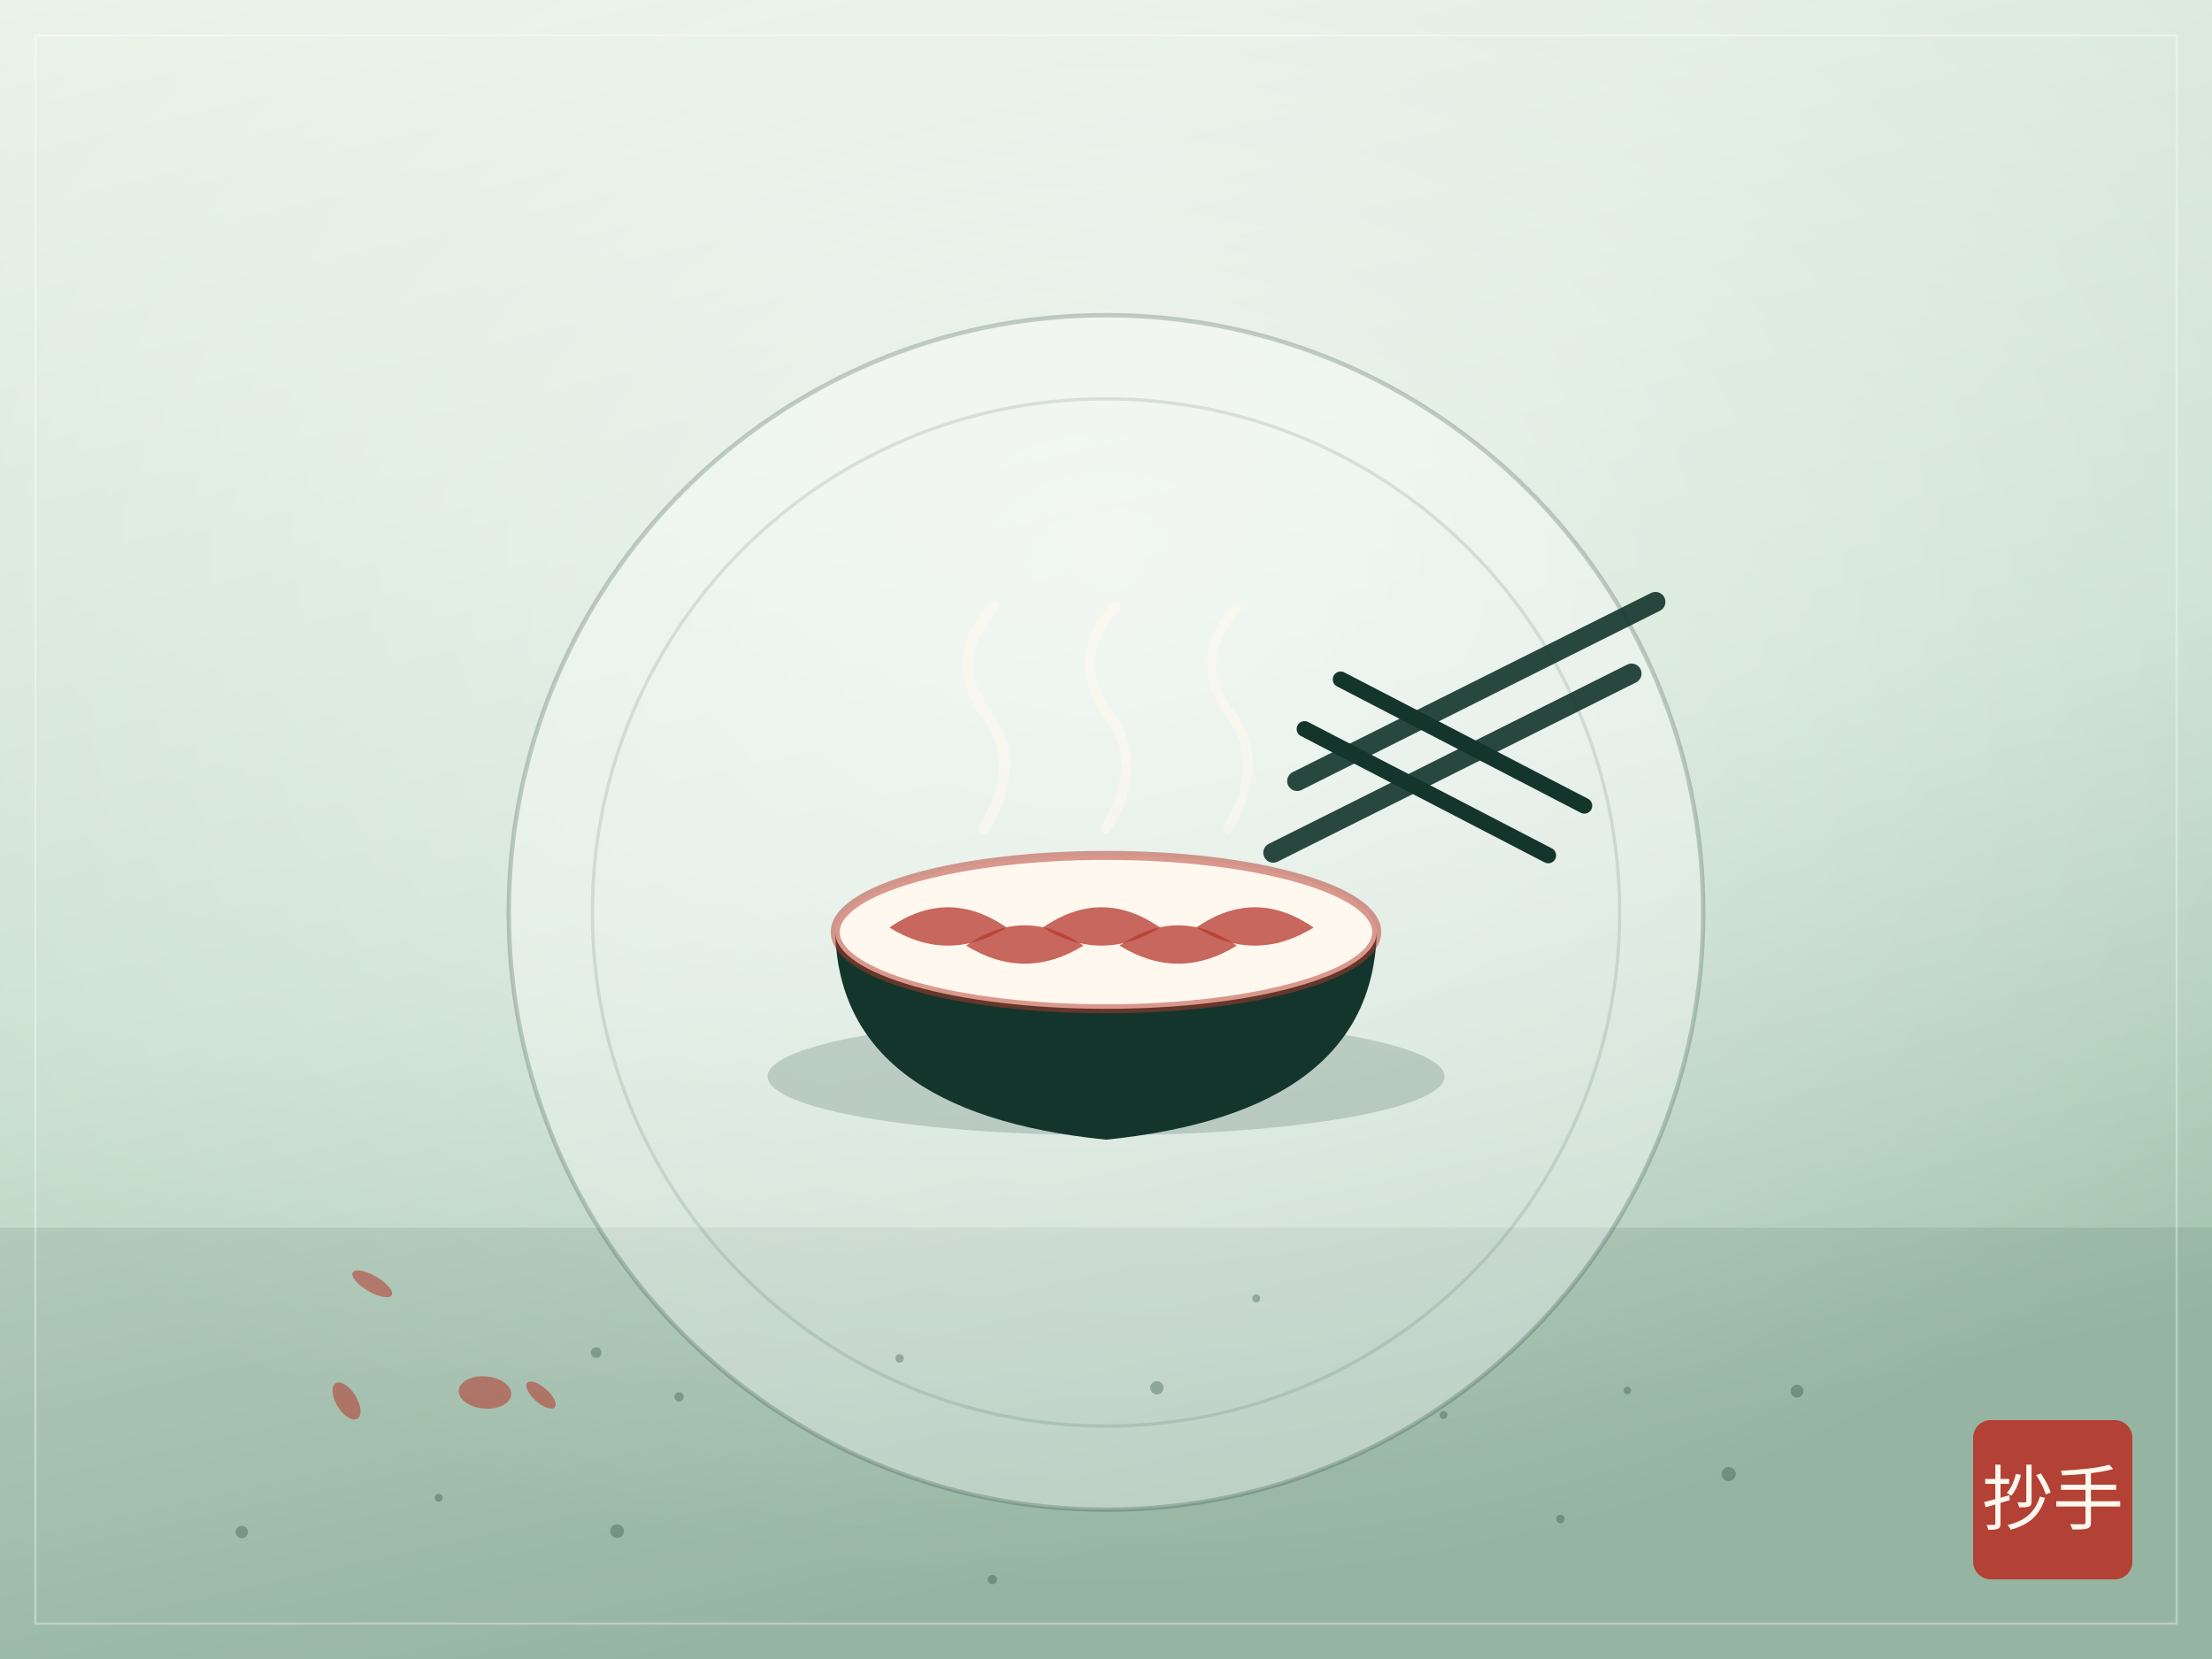
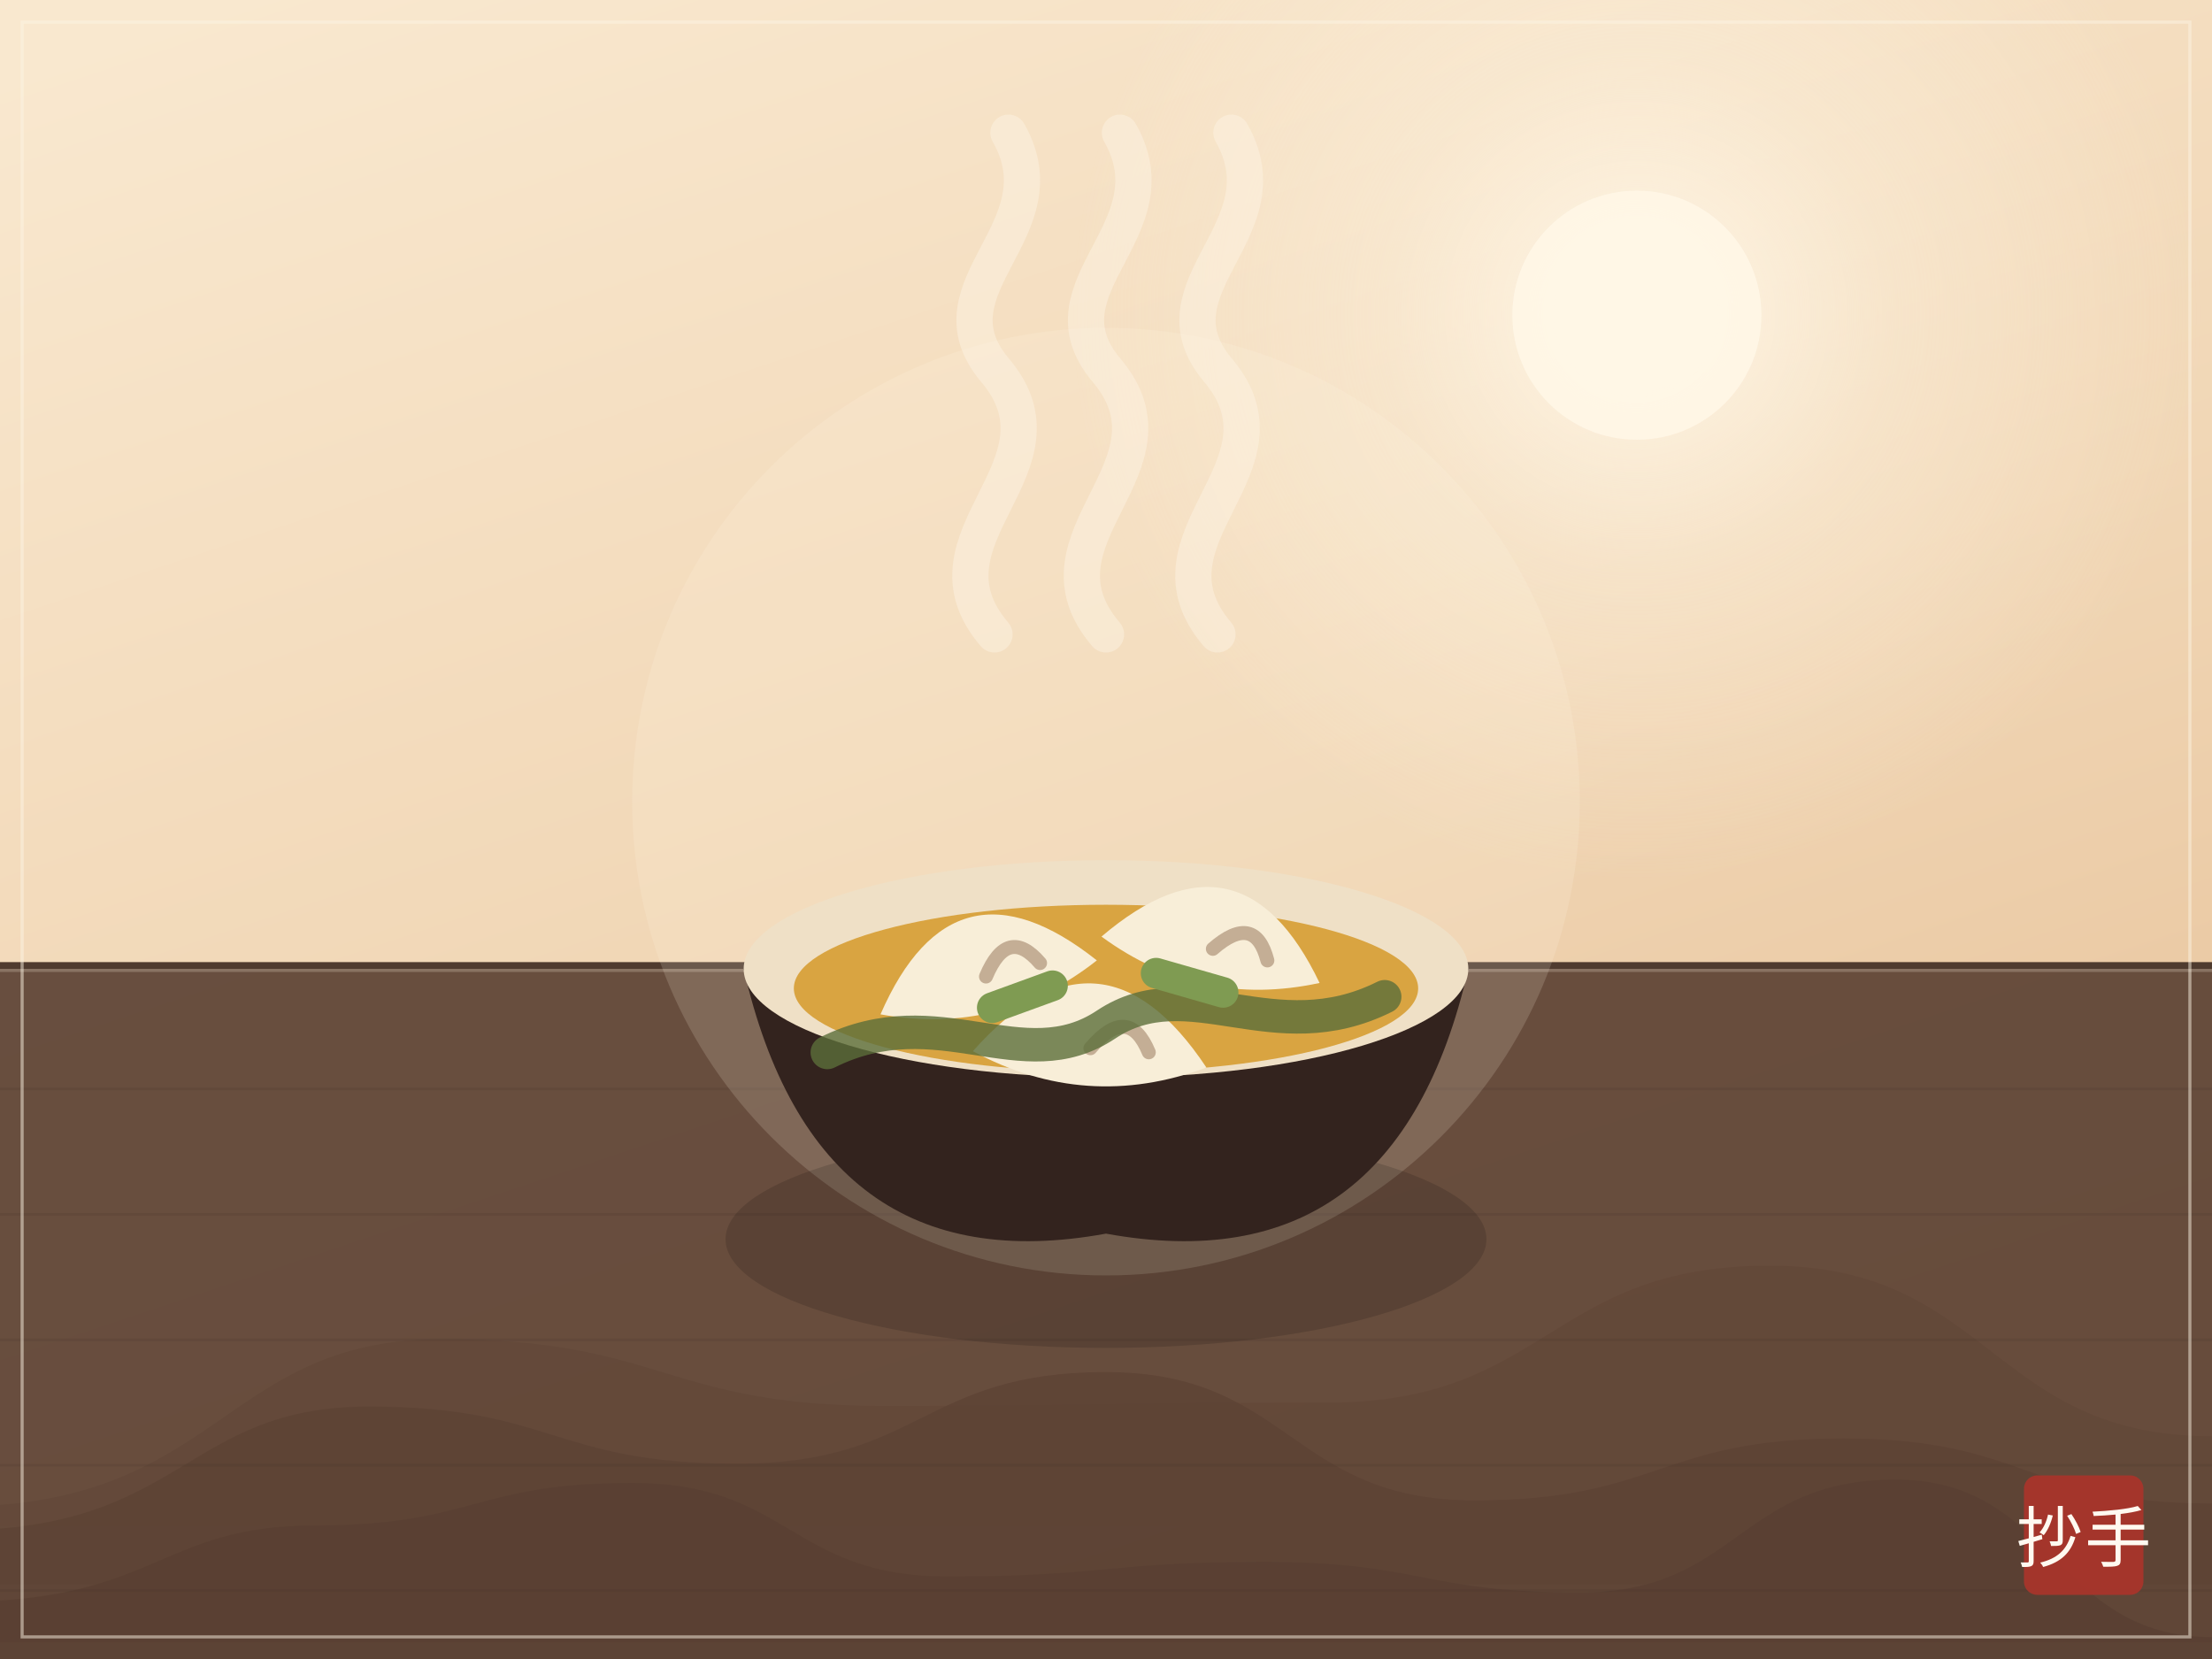
- <svg xmlns="http://www.w3.org/2000/svg" viewBox="0 0 1000 750" width="1000" height="750" role="img" aria-label="龙抄手">
+ <svg xmlns="http://www.w3.org/2000/svg" viewBox="0 0 1000 750" width="1000" height="750" role="img" aria-label="抄手">
  <defs>
-     <linearGradient id="bgf305" x1="0" y1="0" x2="0.3" y2="1">
-       <stop offset="0" stop-color="#eaf2e8" />
-       <stop offset="0.6" stop-color="#cbe0d0" />
-       <stop offset="1" stop-color="#a3c3af" />
+     <linearGradient id="sky" x1="0.1" y1="0" x2="0.55" y2="1">
+       <stop offset="0" stop-color="#f9e8cf" />
+       <stop offset="0.55" stop-color="#f1d7b6" />
+       <stop offset="1" stop-color="#e7c29a" />
    </linearGradient>
-     <radialGradient id="lpf305" cx="0.5" cy="0.34" r="0.62">
-       <stop offset="0" stop-color="#fff" stop-opacity="0.55" />
-       <stop offset="1" stop-color="#fff" stop-opacity="0" />
+     <radialGradient id="glow">
+       <stop offset="0" stop-color="#fff7e7" stop-opacity="0.95" />
+       <stop offset="0.45" stop-color="#fff7e7" stop-opacity="0.35" />
+       <stop offset="1" stop-color="#fff7e7" stop-opacity="0" />
+     </radialGradient>
+     <linearGradient id="wat" x1="0" y1="0" x2="0" y2="1">
+       <stop offset="0" stop-color="#e7d6bd" />
+       <stop offset="1" stop-color="#f1d7b6" />
+     </linearGradient>
+     <radialGradient id="vig" cx="0.5" cy="0.45" r="0.76">
+       <stop offset="0.55" stop-color="#000" stop-opacity="0" />
+       <stop offset="1" stop-color="#000" stop-opacity="0.2" />
    </radialGradient>
  </defs>
-   <rect width="1000" height="750" fill="url(#bgf305)" />
-   <rect width="1000" height="750" fill="url(#lpf305)" />
-   <rect x="0" y="555" width="1000" height="195" fill="#13352c" opacity="0.1" />
-   <circle cx="500" cy="412.5" r="270" fill="#fff" opacity="0.34" />
-   <circle cx="500" cy="412.5" r="270" fill="none" stroke="#13352c" stroke-opacity="0.22" stroke-width="2" />
-   <circle cx="500" cy="412.5" r="232.2" fill="none" stroke="#13352c" stroke-opacity="0.12" stroke-width="1.5" />
-   <g transform="translate(500,427.5) scale(1.02)">
-     <ellipse cx="0" cy="58" rx="150" ry="26" fill="#13352c" opacity="0.18" />
-     <path d="M-120,-6 Q-118,74 0,86 Q118,74 120,-6 Z" fill="#13352c" />
-     <ellipse cx="0" cy="-6" rx="120" ry="34" fill="#fff8ef" />
-     <ellipse cx="0" cy="-6" rx="120" ry="34" fill="none" stroke="#b5372c" stroke-width="4" opacity="0.5" />
-     <path d="M-96,-8 q26,-18 52,0 q-26,16 -52,0 Z" fill="#b5372c" opacity="0.75" />
-     <path d="M-62,0 q26,-18 52,0 q-26,16 -52,0 Z" fill="#b5372c" opacity="0.75" />
-     <path d="M-28,-8 q26,-18 52,0 q-26,16 -52,0 Z" fill="#b5372c" opacity="0.75" />
-     <path d="M6,0 q26,-18 52,0 q-26,16 -52,0 Z" fill="#b5372c" opacity="0.75" />
-     <path d="M40,-8 q26,-18 52,0 q-26,16 -52,0 Z" fill="#b5372c" opacity="0.75" />
-     <g fill="none" stroke="#fff8ef" stroke-linecap="round" opacity="0.55">
-       <path d="M-54,-52 q18,-30 0,-52 q-16,-24 4,-46" stroke-width="5" />
-       <path d="M0,-52 q18,-30 0,-52 q-16,-24 4,-46" stroke-width="4.6" />
-       <path d="M54,-52 q18,-30 0,-52 q-16,-24 4,-46" stroke-width="4.2" />
+   <rect x="0" y="0" width="1000" height="750" fill="url(#sky)" />
+   <circle cx="740" cy="142.5" r="255" fill="url(#glow)" />
+   <circle cx="740" cy="142.5" r="56.3" fill="#fff7e7" opacity="0.9" />
+   <path d="M-20 760 L-20 681.1 C100 681.1 100 605.4 200 605.4 C300 605.4 300 635.6 400 635.6 C500 635.6 500 634.1 600 634.1 C700 634.1 700 572.2 800 572.2 C900 572.2 900 649.3 1000 649.3 L1020 649.3 L1020 760 Z" fill="#8f6d52" opacity="0.55" />
+   <rect x="0" y="690" width="1000" height="37.5" fill="#fdf4e5" opacity="0.16" />
+   <path d="M-20 760 L-20 691.8 C83.3 691.8 83.3 635.9 166.7 635.9 C250 635.9 250 661.7 333.3 661.7 C416.7 661.7 416.7 620.3 500 620.3 C583.3 620.3 583.3 678.3 666.7 678.3 C750 678.3 750 650.3 833.3 650.3 C916.7 650.3 916.7 679.7 1000 679.7 L1020 679.7 L1020 760 Z" fill="#5c4234" opacity="0.78" />
+   <rect x="0" y="716.3" width="1000" height="37.5" fill="#fdf4e5" opacity="0.16" />
+   <path d="M-20 760 L-20 724.2 C71.4 724.2 71.4 689.6 142.9 689.6 C214.3 689.6 214.3 670.4 285.7 670.4 C357.1 670.4 357.1 712.7 428.6 712.7 C500 712.7 500 706.1 571.4 706.1 C642.9 706.1 642.9 719.9 714.3 719.9 C785.7 719.9 785.7 668.9 857.1 668.9 C928.6 668.9 928.6 740.1 1000 740.1 L1020 740.1 L1020 760 Z" fill="#3d2b22" opacity="1" />
+   <rect x="0" y="742.5" width="1000" height="37.5" fill="#fdf4e5" opacity="0.16" />
+   <rect x="0" y="435" width="1000" height="315" fill="#5c4234" opacity="0.92" />
+   <rect x="0" y="435" width="1000" height="3" fill="#3d2b22" opacity="0.55" />
+   <rect x="0" y="438" width="1000" height="1.4" fill="#fdf4e5" opacity="0.22" />
+   <rect x="0" y="491.7" width="1000" height="1.2" fill="#3d2b22" opacity="0.14" />
+   <rect x="0" y="548.4" width="1000" height="1.2" fill="#3d2b22" opacity="0.14" />
+   <rect x="0" y="605.1" width="1000" height="1.2" fill="#3d2b22" opacity="0.14" />
+   <rect x="0" y="661.8" width="1000" height="1.2" fill="#3d2b22" opacity="0.14" />
+   <rect x="0" y="718.5" width="1000" height="1.2" fill="#3d2b22" opacity="0.14" />
+   <path d="M-10 760 L-10 780 Q280 742.5 520 772.5 Q780 802.5 1010 757.5 L1010 760 Z" fill="#3d2b22" opacity="0.94" />
+   <g transform="translate(500 375) scale(6.3) translate(-50 -50)">
+     <circle cx="50" cy="48" r="34" fill="#fff7e7" opacity="0.16" />
+     <ellipse cx="50" cy="79.4" rx="27.3" ry="7.8" fill="#000" opacity="0.14" />
+     <path d="M24 60 Q29.2 82.8 50 79 Q70.8 82.8 76 60 Z" fill="#33231e" />
+     <ellipse cx="50" cy="60" rx="26" ry="7.8" fill="#efe0c6" />
+     <ellipse cx="50" cy="61.4" rx="22.4" ry="6" fill="#d9a441" />
+     <g transform="rotate(-14 41 59)">
+       <path d="M33 61.4 Q41 51 49 61.4 Q41 65 33 61.4 Z" fill="#f8eed8" />
+       <path d="M41 60.6 q2.4 -3.2 4 0" fill="none" stroke="#8f6d52" stroke-width="1" stroke-linecap="round" stroke-linejoin="round" opacity="0.5" />
    </g>
-     <g stroke="#13352c" stroke-width="7" stroke-linecap="round">
-       <line x1="88" y1="-96" x2="196" y2="-40" />
-       <line x1="104" y1="-118" x2="212" y2="-62" />
+     <g transform="rotate(12 58 57)">
+       <path d="M50 59.4 Q58 49 66 59.4 Q58 63 50 59.4 Z" fill="#f8eed8" />
+       <path d="M58 58.6 q2.4 -3.2 4 0" fill="none" stroke="#8f6d52" stroke-width="1" stroke-linecap="round" stroke-linejoin="round" opacity="0.5" />
    </g>
+     <g transform="rotate(4 49 64)">
+       <path d="M40.6 66.5 Q49 55.6 57.4 66.5 Q49 70.3 40.6 66.5 Z" fill="#f8eed8" />
+       <path d="M49 65.7 q2.5 -3.4 4.2 0" fill="none" stroke="#8f6d52" stroke-width="1" stroke-linecap="round" stroke-linejoin="round" opacity="0.5" />
+     </g>
+     <path d="M30 66 C38 62 44 68 50 64 C56 60 62 66 70 62" fill="none" stroke="#5b6e3a" stroke-width="2.4" stroke-linecap="round" stroke-linejoin="round" opacity="0.8" />
+     <g transform="translate(56 61) rotate(16)">
+       <line x1="-2.5" y1="0" x2="2.5" y2="0" stroke="#7f9b52" stroke-width="2.2" stroke-linecap="round" />
+     </g>
+     <g transform="translate(44 62) rotate(-20)">
+       <line x1="-2.3" y1="0" x2="2.3" y2="0" stroke="#7f9b52" stroke-width="2.2" stroke-linecap="round" />
+     </g>
+     <path d="M42 36 c-6 -7 6 -12 0 -19 c-5 -6 5 -10 1 -17" fill="none" stroke="#fdf4e5" stroke-width="2.6" stroke-linecap="round" stroke-linejoin="round" opacity="0.46" />
+     <path d="M50 36 c-6 -7 6 -12 0 -19 c-5 -6 5 -10 1 -17" fill="none" stroke="#fdf4e5" stroke-width="2.6" stroke-linecap="round" stroke-linejoin="round" opacity="0.46" />
+     <path d="M58 36 c-6 -7 6 -12 0 -19 c-5 -6 5 -10 1 -17" fill="none" stroke="#fdf4e5" stroke-width="2.6" stroke-linecap="round" stroke-linejoin="round" opacity="0.46" />
  </g>
-   <g stroke="#13352c" stroke-width="9" stroke-linecap="round" opacity="0.9">
-     <line x1="586.4" y1="353.1" x2="748.4" y2="272.1" />
-     <line x1="575.6" y1="385.5" x2="737.6" y2="304.5" />
-   </g>
-   <g fill="#b5372c" opacity="0.55">
-     <ellipse cx="594" cy="650" rx="7.1" ry="5.5" transform="rotate(21.9 200 637.5)" />
-     <ellipse cx="228.8" cy="602.8" rx="8.3" ry="3.5" transform="rotate(41.6 200 637.5)" />
-     <ellipse cx="173.8" cy="672.3" rx="9.4" ry="4.7" transform="rotate(58.5 200 637.5)" />
-     <ellipse cx="668.8" cy="690.1" rx="6.3" ry="6.1" transform="rotate(23.7 200 637.5)" />
-     <ellipse cx="143.8" cy="604.2" rx="10.2" ry="3.7" transform="rotate(30.3 200 637.5)" />
-     <ellipse cx="218.5" cy="627.9" rx="11.9" ry="7.3" transform="rotate(4.9 200 637.5)" />
-     <ellipse cx="633.9" cy="629" rx="11.5" ry="5.7" transform="rotate(46.4 200 637.5)" />
-     <ellipse cx="824.4" cy="666.5" rx="9.5" ry="6.1" transform="rotate(46.4 200 637.5)" />
-   </g>
-   <g fill="#13352c" opacity="0.3">
-     <circle cx="652.6" cy="639.7" r="1.8" />
-     <circle cx="109.3" cy="692.6" r="2.8" />
-     <circle cx="406.7" cy="614.1" r="1.9" />
-     <circle cx="781.5" cy="666.4" r="3.2" />
-     <circle cx="269.5" cy="611.5" r="2.4" />
-     <circle cx="279" cy="692.2" r="3.1" />
-     <circle cx="705.4" cy="686.7" r="1.9" />
-     <circle cx="307" cy="631.5" r="2.1" />
-     <circle cx="567.9" cy="587" r="1.8" />
-     <circle cx="198.3" cy="677.1" r="1.8" />
-     <circle cx="812.4" cy="628.9" r="2.9" />
-     <circle cx="523" cy="627.4" r="3" />
-     <circle cx="735.7" cy="628.6" r="1.7" />
-     <circle cx="448.6" cy="714.1" r="2.1" />
-   </g>
-   <rect x="16" y="16" width="968" height="718" fill="none" stroke="#ffffff" stroke-opacity="0.35" stroke-width="1" />
-   <g>
-     <rect x="892" y="642" width="72" height="72" rx="8" fill="#b5372c" opacity="0.92" />
-     <text x="928" y="689" text-anchor="middle" font-family="Songti SC, STSong, SimSun, serif" font-size="32" fill="#fff8ee">抄手</text>
-   </g>
+   <rect x="10" y="10" width="980" height="730" fill="none" stroke="#fdf4e5" stroke-opacity="0.5" stroke-width="1.4" />
+   <rect x="915" y="667" width="54" height="54" rx="6" fill="#a8342b" opacity="0.94" />
+   <text x="942" y="706" font-size="30" fill="#fff9f0" text-anchor="middle" font-family="Songti SC, Noto Serif SC, SimSun, serif" letter-spacing="1">抄手</text>
</svg>
